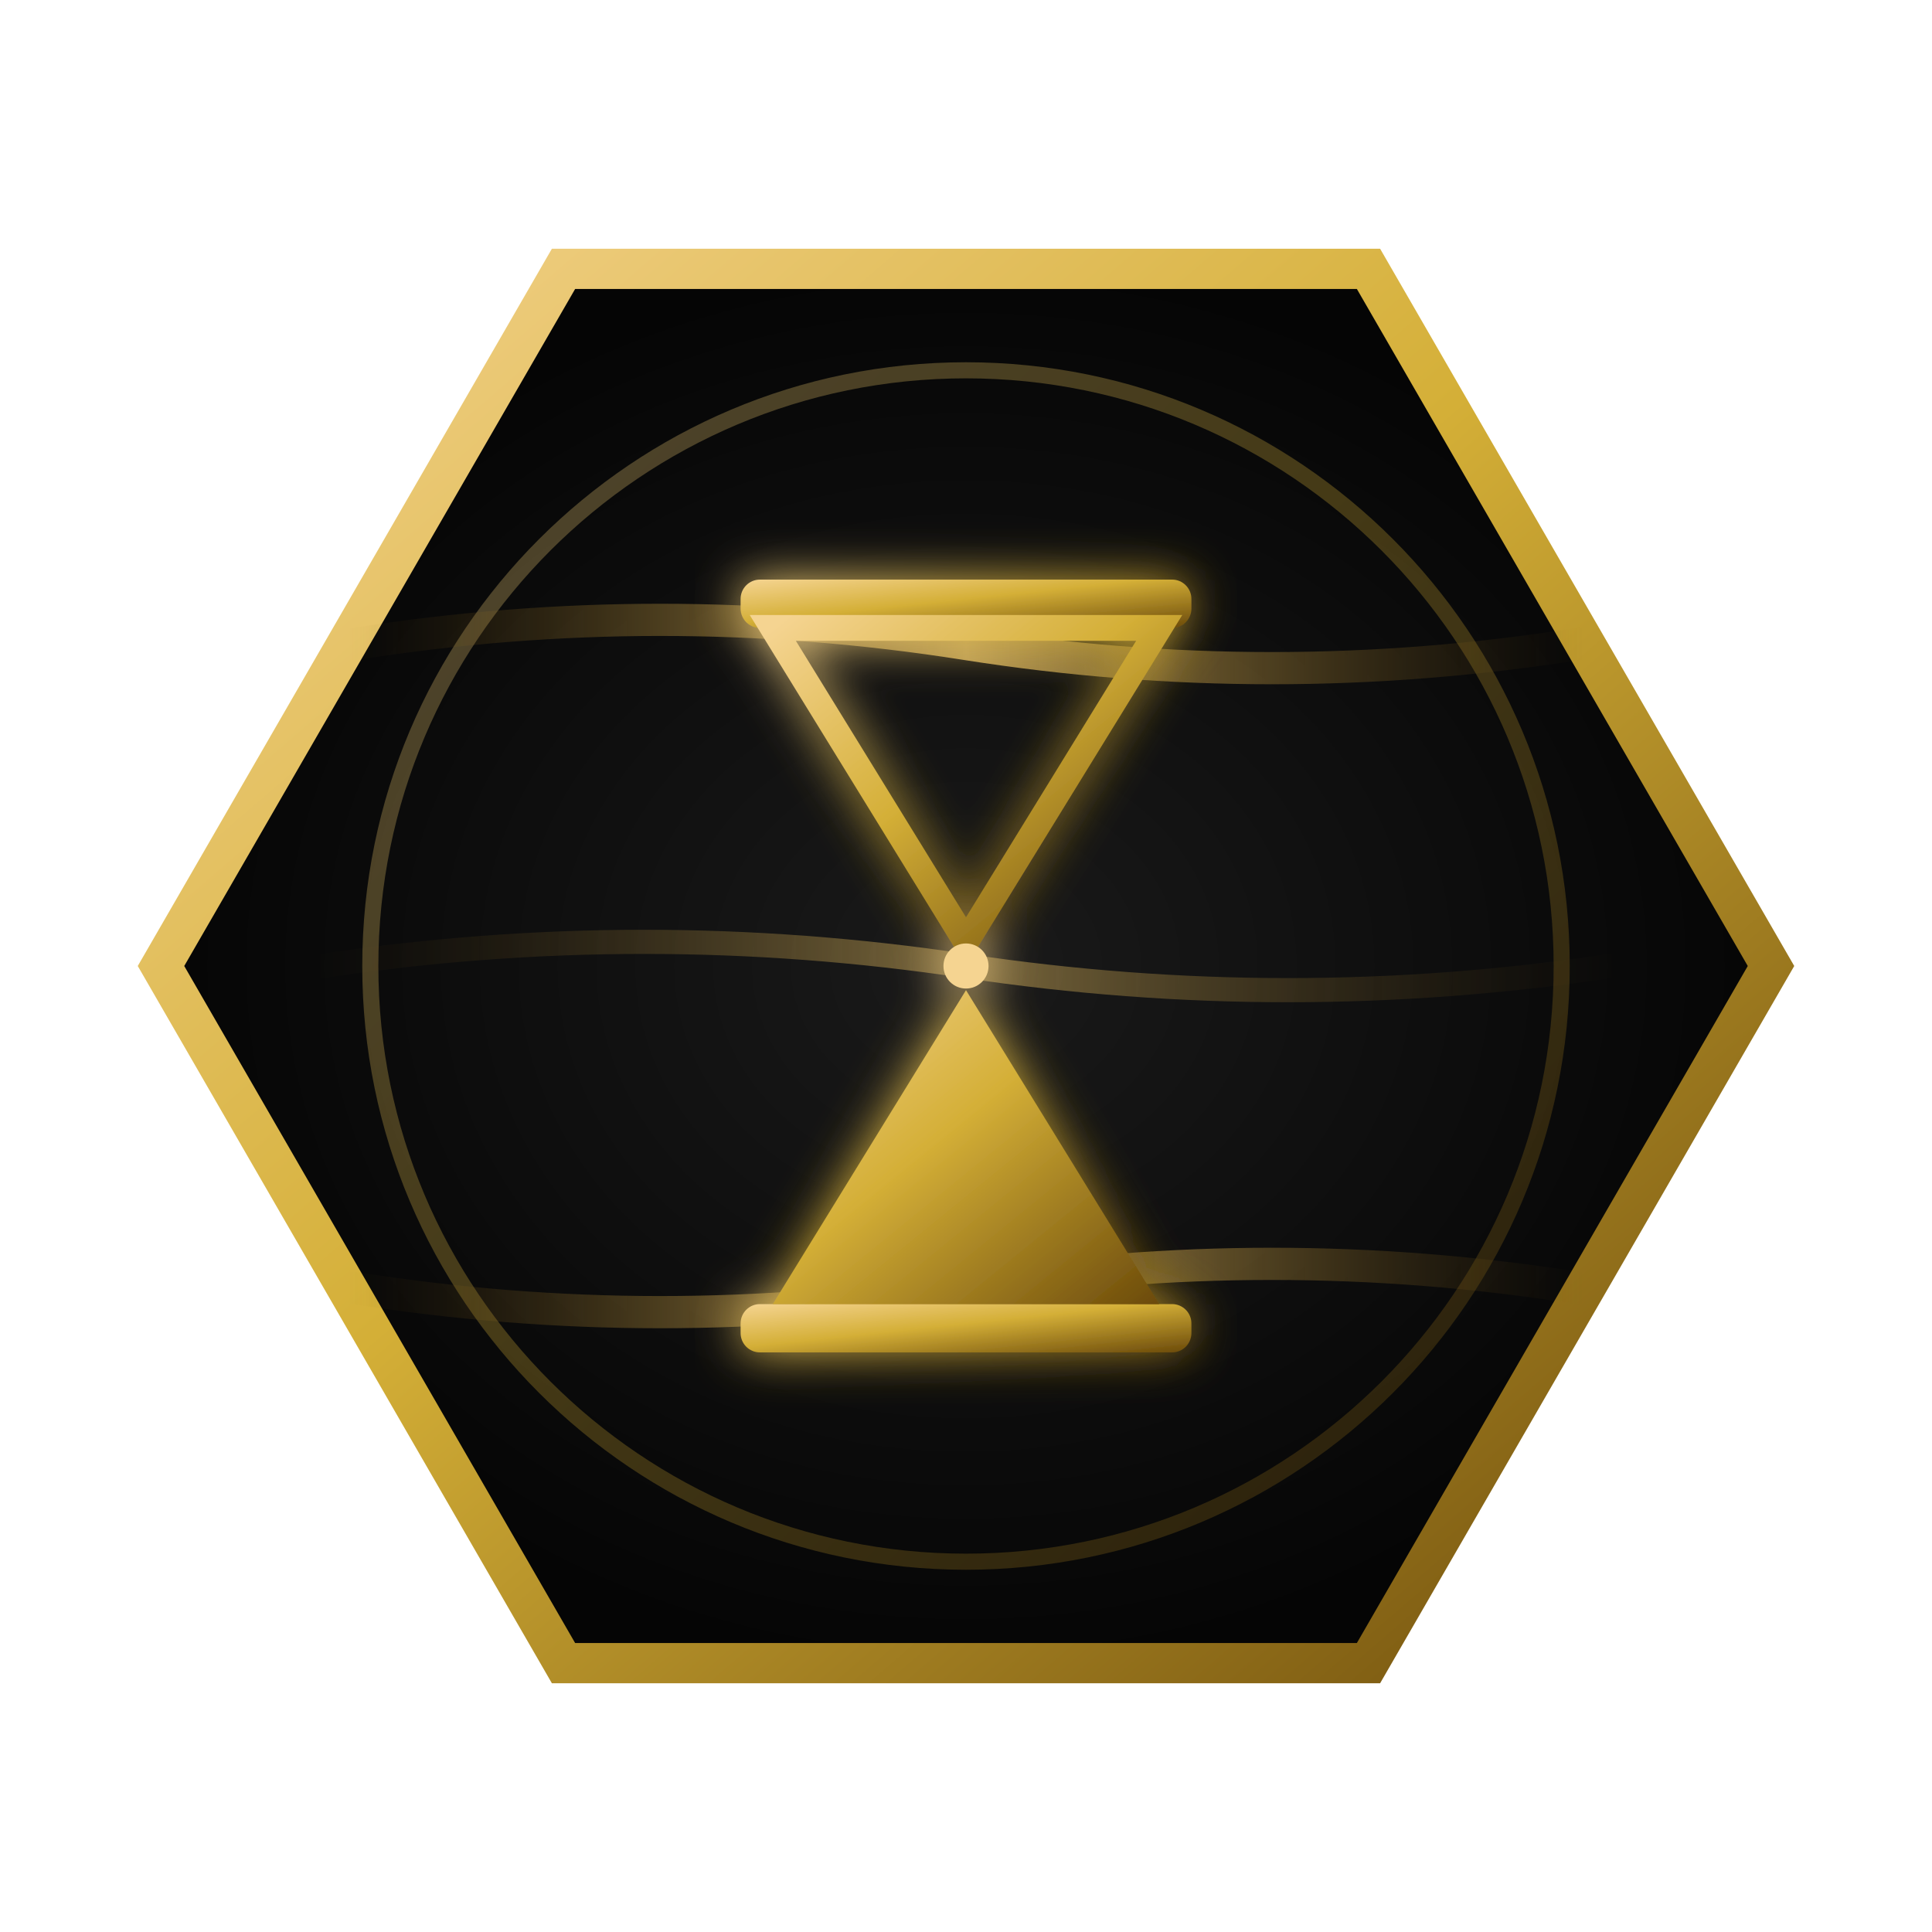
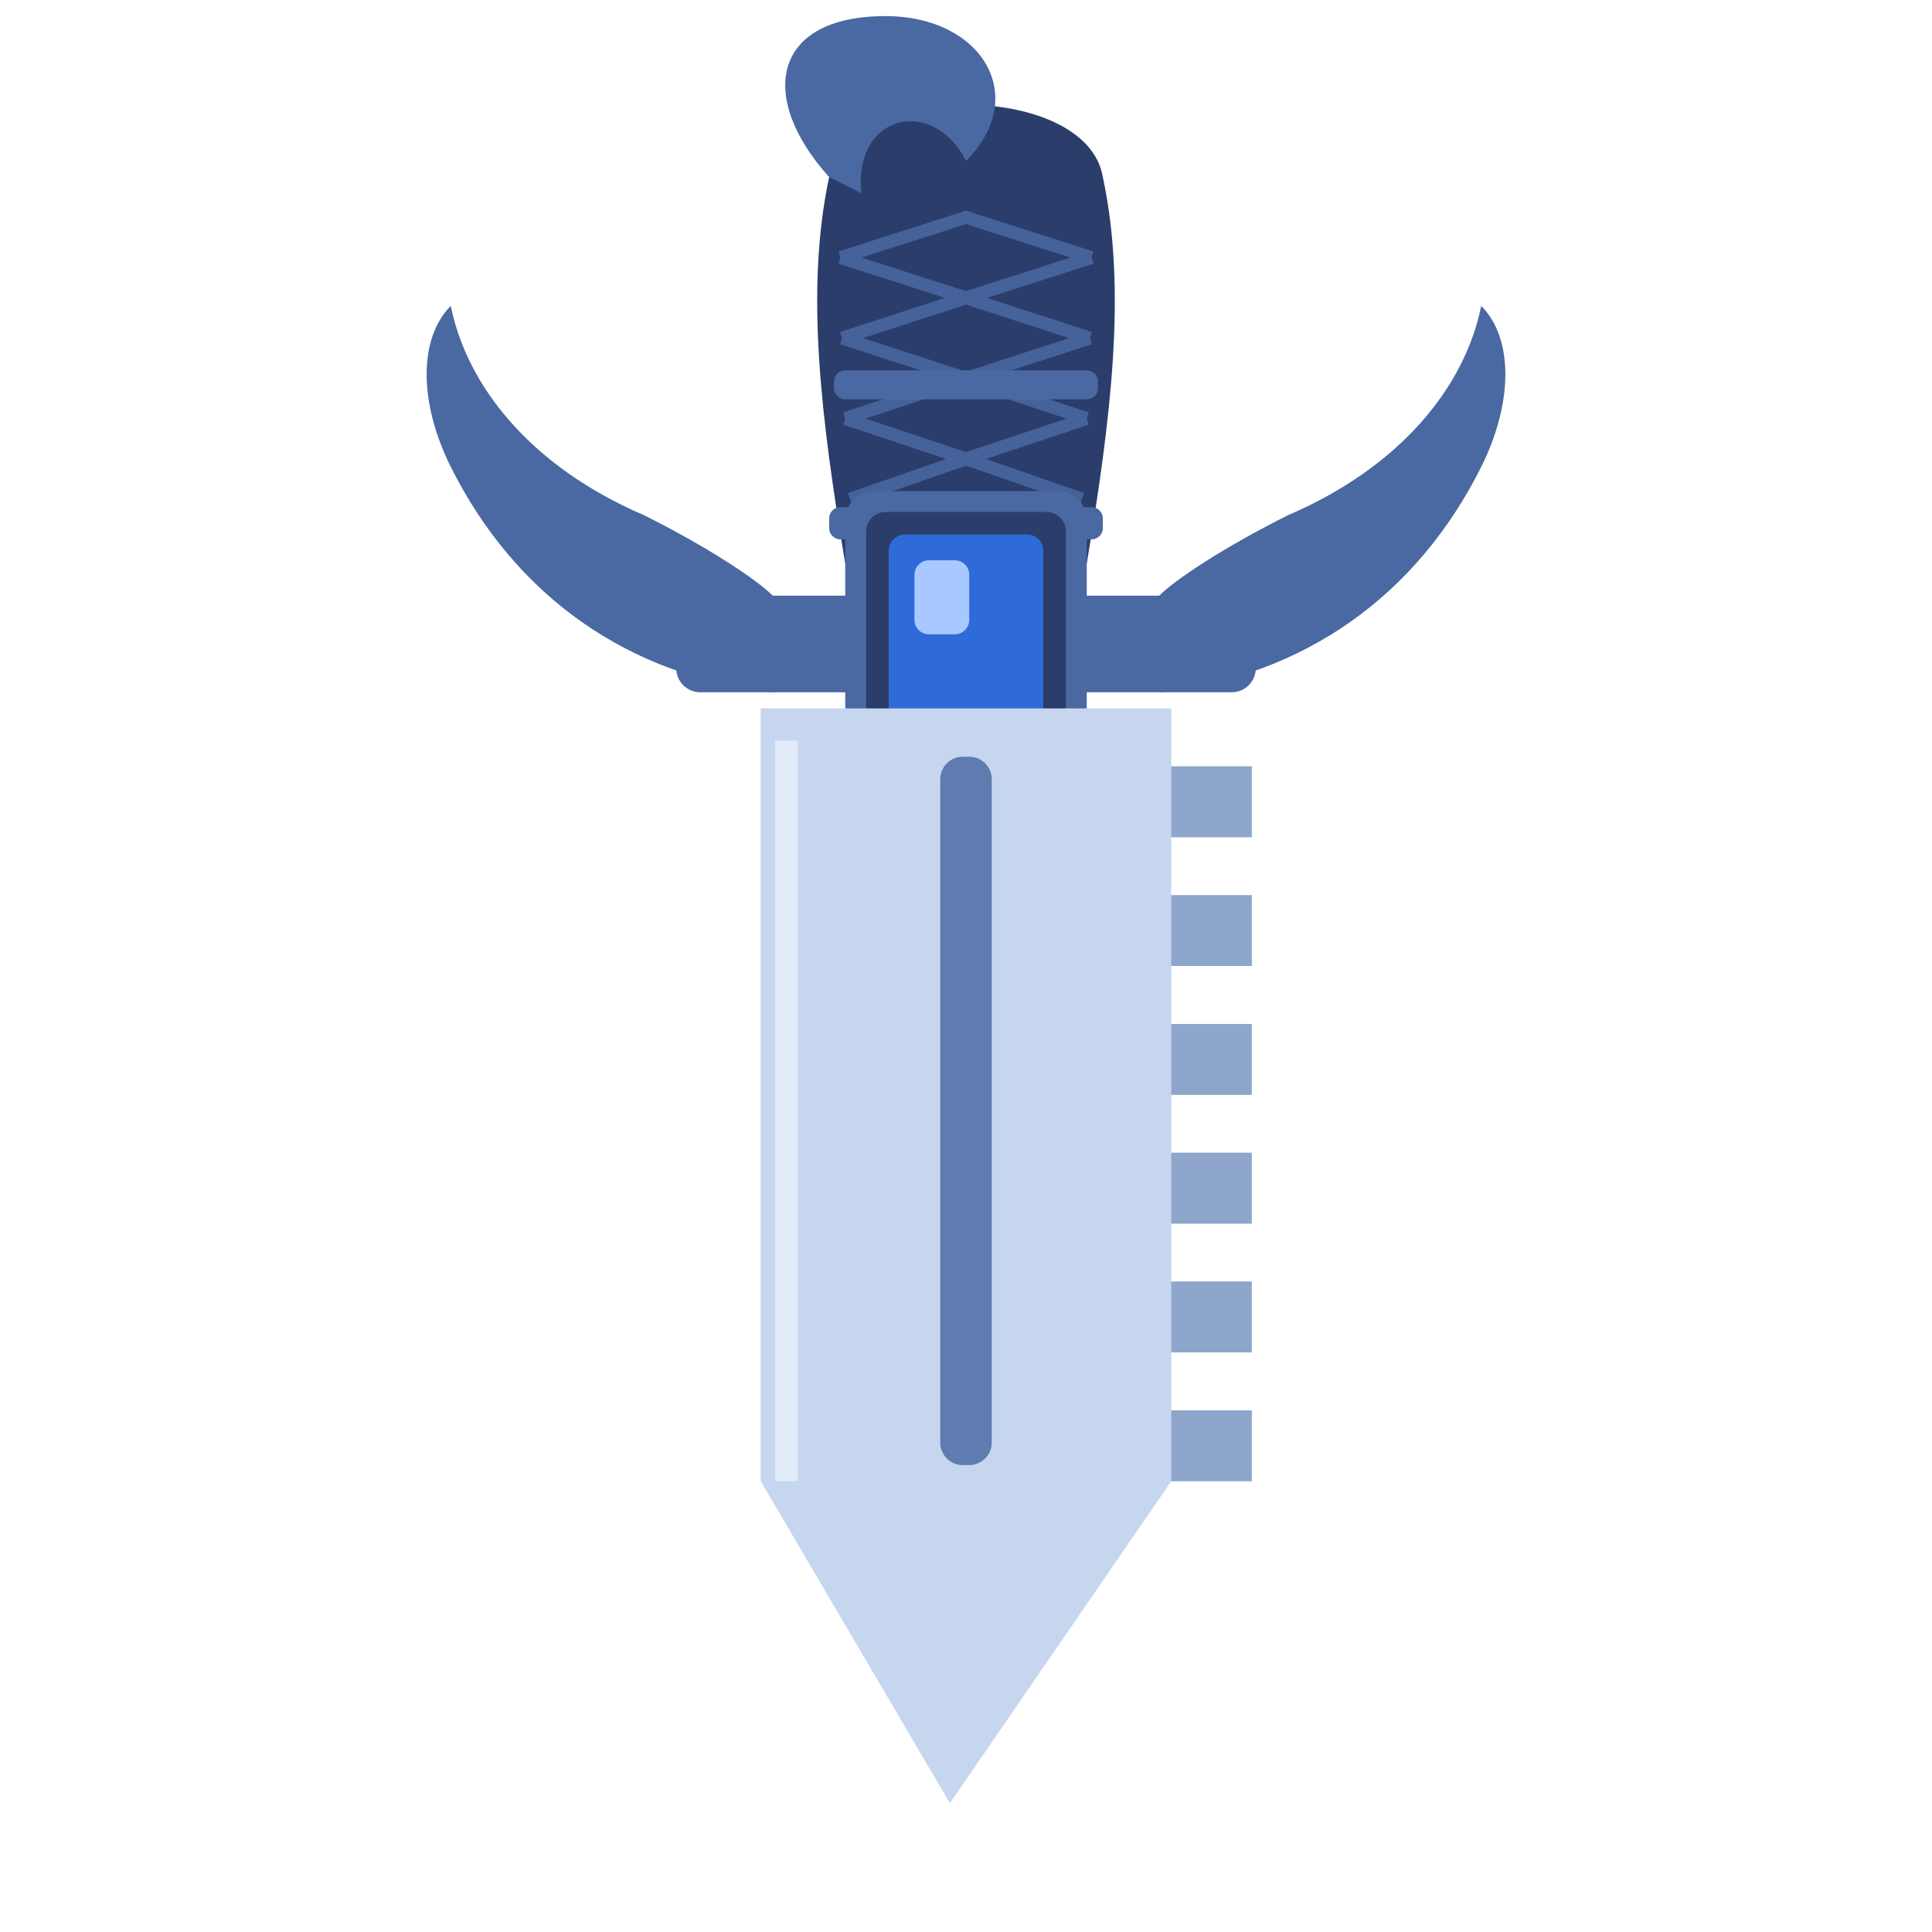
- <svg xmlns="http://www.w3.org/2000/svg" viewBox="0 0 120 120" fill="none">
-   <defs>
-     <radialGradient id="hexBg">
-       <stop offset="0%" style="stop-color:#1a1a1a;stop-opacity:1" />
-       <stop offset="100%" style="stop-color:#050505;stop-opacity:1" />
-     </radialGradient>
-     <linearGradient id="gold" x1="0%" y1="0%" x2="100%" y2="100%">
-       <stop offset="0%" style="stop-color:#f5d491;stop-opacity:1" />
-       <stop offset="45%" style="stop-color:#d4af37;stop-opacity:1" />
-       <stop offset="100%" style="stop-color:#6b4a0a;stop-opacity:1" />
-     </linearGradient>
-     <linearGradient id="sandGold" x1="0%" y1="0%" x2="100%" y2="0%">
-       <stop offset="0%" style="stop-color:#6b4a0a;stop-opacity:0" />
-       <stop offset="50%" style="stop-color:#f0c869;stop-opacity:0.9" />
-       <stop offset="100%" style="stop-color:#6b4a0a;stop-opacity:0" />
-     </linearGradient>
-     <filter id="glow">
-       <feGaussianBlur stdDeviation="1.5" result="b" />
-       <feMerge>
-         <feMergeNode in="b" />
-         <feMergeNode in="SourceGraphic" />
-       </feMerge>
-     </filter>
-   </defs>
-   <polygon points="110,60 85,103.3 35,103.3 10,60 35,16.7 85,16.7" fill="url(#hexBg)" stroke="url(#gold)" stroke-width="2.5" />
-   <circle cx="60" cy="60" r="37" fill="none" stroke="url(#gold)" stroke-width="1" opacity="0.3" />
-   <g opacity="0.85">
-     <path d="M 22 40 Q 41 37 60 40 Q 79 43 98 40" stroke="url(#sandGold)" stroke-width="2" fill="none" stroke-linecap="round">
-       <animate attributeName="d" values="M 22 40 Q 41 37 60 40 Q 79 43 98 40;M 22 40 Q 41 43 60 40 Q 79 37 98 40;M 22 40 Q 41 37 60 40 Q 79 43 98 40" dur="5s" repeatCount="indefinite" />
-     </path>
-     <path d="M 20 60 Q 40 57 60 60 Q 80 63 100 60" stroke="url(#sandGold)" stroke-width="1.5" fill="none" stroke-linecap="round" opacity="0.6">
-       <animate attributeName="d" values="M 20 60 Q 40 57 60 60 Q 80 63 100 60;M 20 60 Q 40 63 60 60 Q 80 57 100 60;M 20 60 Q 40 57 60 60 Q 80 63 100 60" dur="6s" begin="0.3s" repeatCount="indefinite" />
-     </path>
-     <path d="M 22 80 Q 41 83 60 80 Q 79 77 98 80" stroke="url(#sandGold)" stroke-width="2" fill="none" stroke-linecap="round">
-       <animate attributeName="d" values="M 22 80 Q 41 83 60 80 Q 79 77 98 80;M 22 80 Q 41 77 60 80 Q 79 83 98 80;M 22 80 Q 41 83 60 80 Q 79 77 98 80" dur="5s" begin="0.6s" repeatCount="indefinite" />
-     </path>
-   </g>
-   <g filter="url(#glow)">
-     <rect x="46" y="36" width="28" height="3" rx="1.2" fill="url(#gold)" />
-     <rect x="46" y="81" width="28" height="3" rx="1.2" fill="url(#gold)" />
-     <polygon points="48,39 72,39 60,58.5" fill="none" stroke="url(#gold)" stroke-width="1.6" />
-     <polygon points="48,81 72,81 60,61.5" fill="url(#gold)" />
-     <circle cx="60" cy="60" r="1.4" fill="#f5d491">
-       <animate attributeName="cy" values="58.5;61.5;58.5" dur="2.2s" repeatCount="indefinite" />
-       <animate attributeName="opacity" values="1;0.3;1" dur="2.2s" repeatCount="indefinite" />
-     </circle>
-   </g>
+ <svg xmlns="http://www.w3.org/2000/svg" viewBox="0 0 120 120" fill="none" role="img" aria-label="流沙 沙齿剑">
+   <path d="M52.5 35 C 51 26 50 18 51.5 11 C 52.5 5 67.5 5 68.5 11 C 70 18 69 26 67.5 35 Z" fill="#2a3d6b" />
+   <path d="M52.8 31 L60 28.5 L67.2 31 M52.5 26 L60 23.5 L67.5 26 M52.3 21 L60 18.5 L67.7 21 M52.2 16 L60 13.5 L67.8 16 M52.2 16 L60 18.5 L67.8 16 M52.3 21 L60 23.5 L67.7 21 M52.5 26 L60 28.5 L67.5 26" stroke="#4a68a2" stroke-width="0.8" fill="none" opacity="0.85" />
+   <rect x="51.5" y="31.5" width="17" height="2" rx="0.7" fill="#4a68a2" />
+   <rect x="51.8" y="23" width="16.4" height="1.8" rx="0.7" fill="#4a68a2" />
+   <path d="M51.5 11 C 47 6 48 1 55 1 C 61 1 64 6 60 10 C 58 6 53 7 53.5 12 Z" fill="#4a68a2" />
+   <rect x="42" y="37" width="36" height="6" rx="1.5" fill="#4a68a2" />
+   <path d="M48 43 C 39 42 32 37 28 29 C 26 25 26 21 28 19 C 29 24 33 29 40 32 C 44 34 47 36 48 37 Z" fill="#4a68a2" />
+   <path d="M72 43 C 81 42 88 37 92 29 C 94 25 94 21 92 19 C 91 24 87 29 80 32 C 76 34 73 36 72 37 Z" fill="#4a68a2" />
+   <rect x="52.5" y="30.5" width="15" height="17" rx="1.8" fill="#4a68a2" />
+   <rect x="53.8" y="31.8" width="12.4" height="14.4" rx="1.2" fill="#2a3d6b" />
+   <rect x="55.2" y="33.2" width="9.6" height="11.6" rx="1" fill="#2f6bd8" />
+   <rect x="56.8" y="34.8" width="3.4" height="4.6" rx="0.9" fill="#a8c8ff" />
+   <path d="M47.25 44 L47.25 92 L59 112 L72.75 92 L77.75 92 L77.75 87.6 L72.75 87.6 L72.75 84 L77.75 84 L77.75 79.6 L72.75 79.6 L72.75 76 L77.75 76 L77.75 71.6 L72.75 71.6 L72.75 68 L77.75 68 L77.75 63.6 L72.75 63.6 L72.75 60 L77.75 60 L77.75 55.6 L72.75 55.6 L72.75 52 L77.75 52 L77.75 47.6 L72.75 47.6 L72.75 44 L72.75 44 Z" fill="#c6d6ef" />
+   <path d="M72.75 92 L77.75 92 L77.75 87.6 L72.75 87.6 L72.75 84 L77.75 84 L77.75 79.6 L72.75 79.6 L72.75 76 L77.75 76 L77.75 71.6 L72.75 71.6 L72.75 68 L77.75 68 L77.75 63.6 L72.75 63.6 L72.75 60 L77.75 60 L77.75 55.6 L72.75 55.6 L72.75 52 L77.75 52 L77.75 47.6 L72.75 47.6 L72.75 44 L72.75 44 Z" fill="#8ea6cc" />
+   <rect x="58.4" y="47" width="3.2" height="44" rx="1.4" fill="#5f7cb0" />
+   <path d="M48.85 46 L48.85 92" stroke="#eef4fc" stroke-width="1.4" opacity="0.7" />
</svg>
